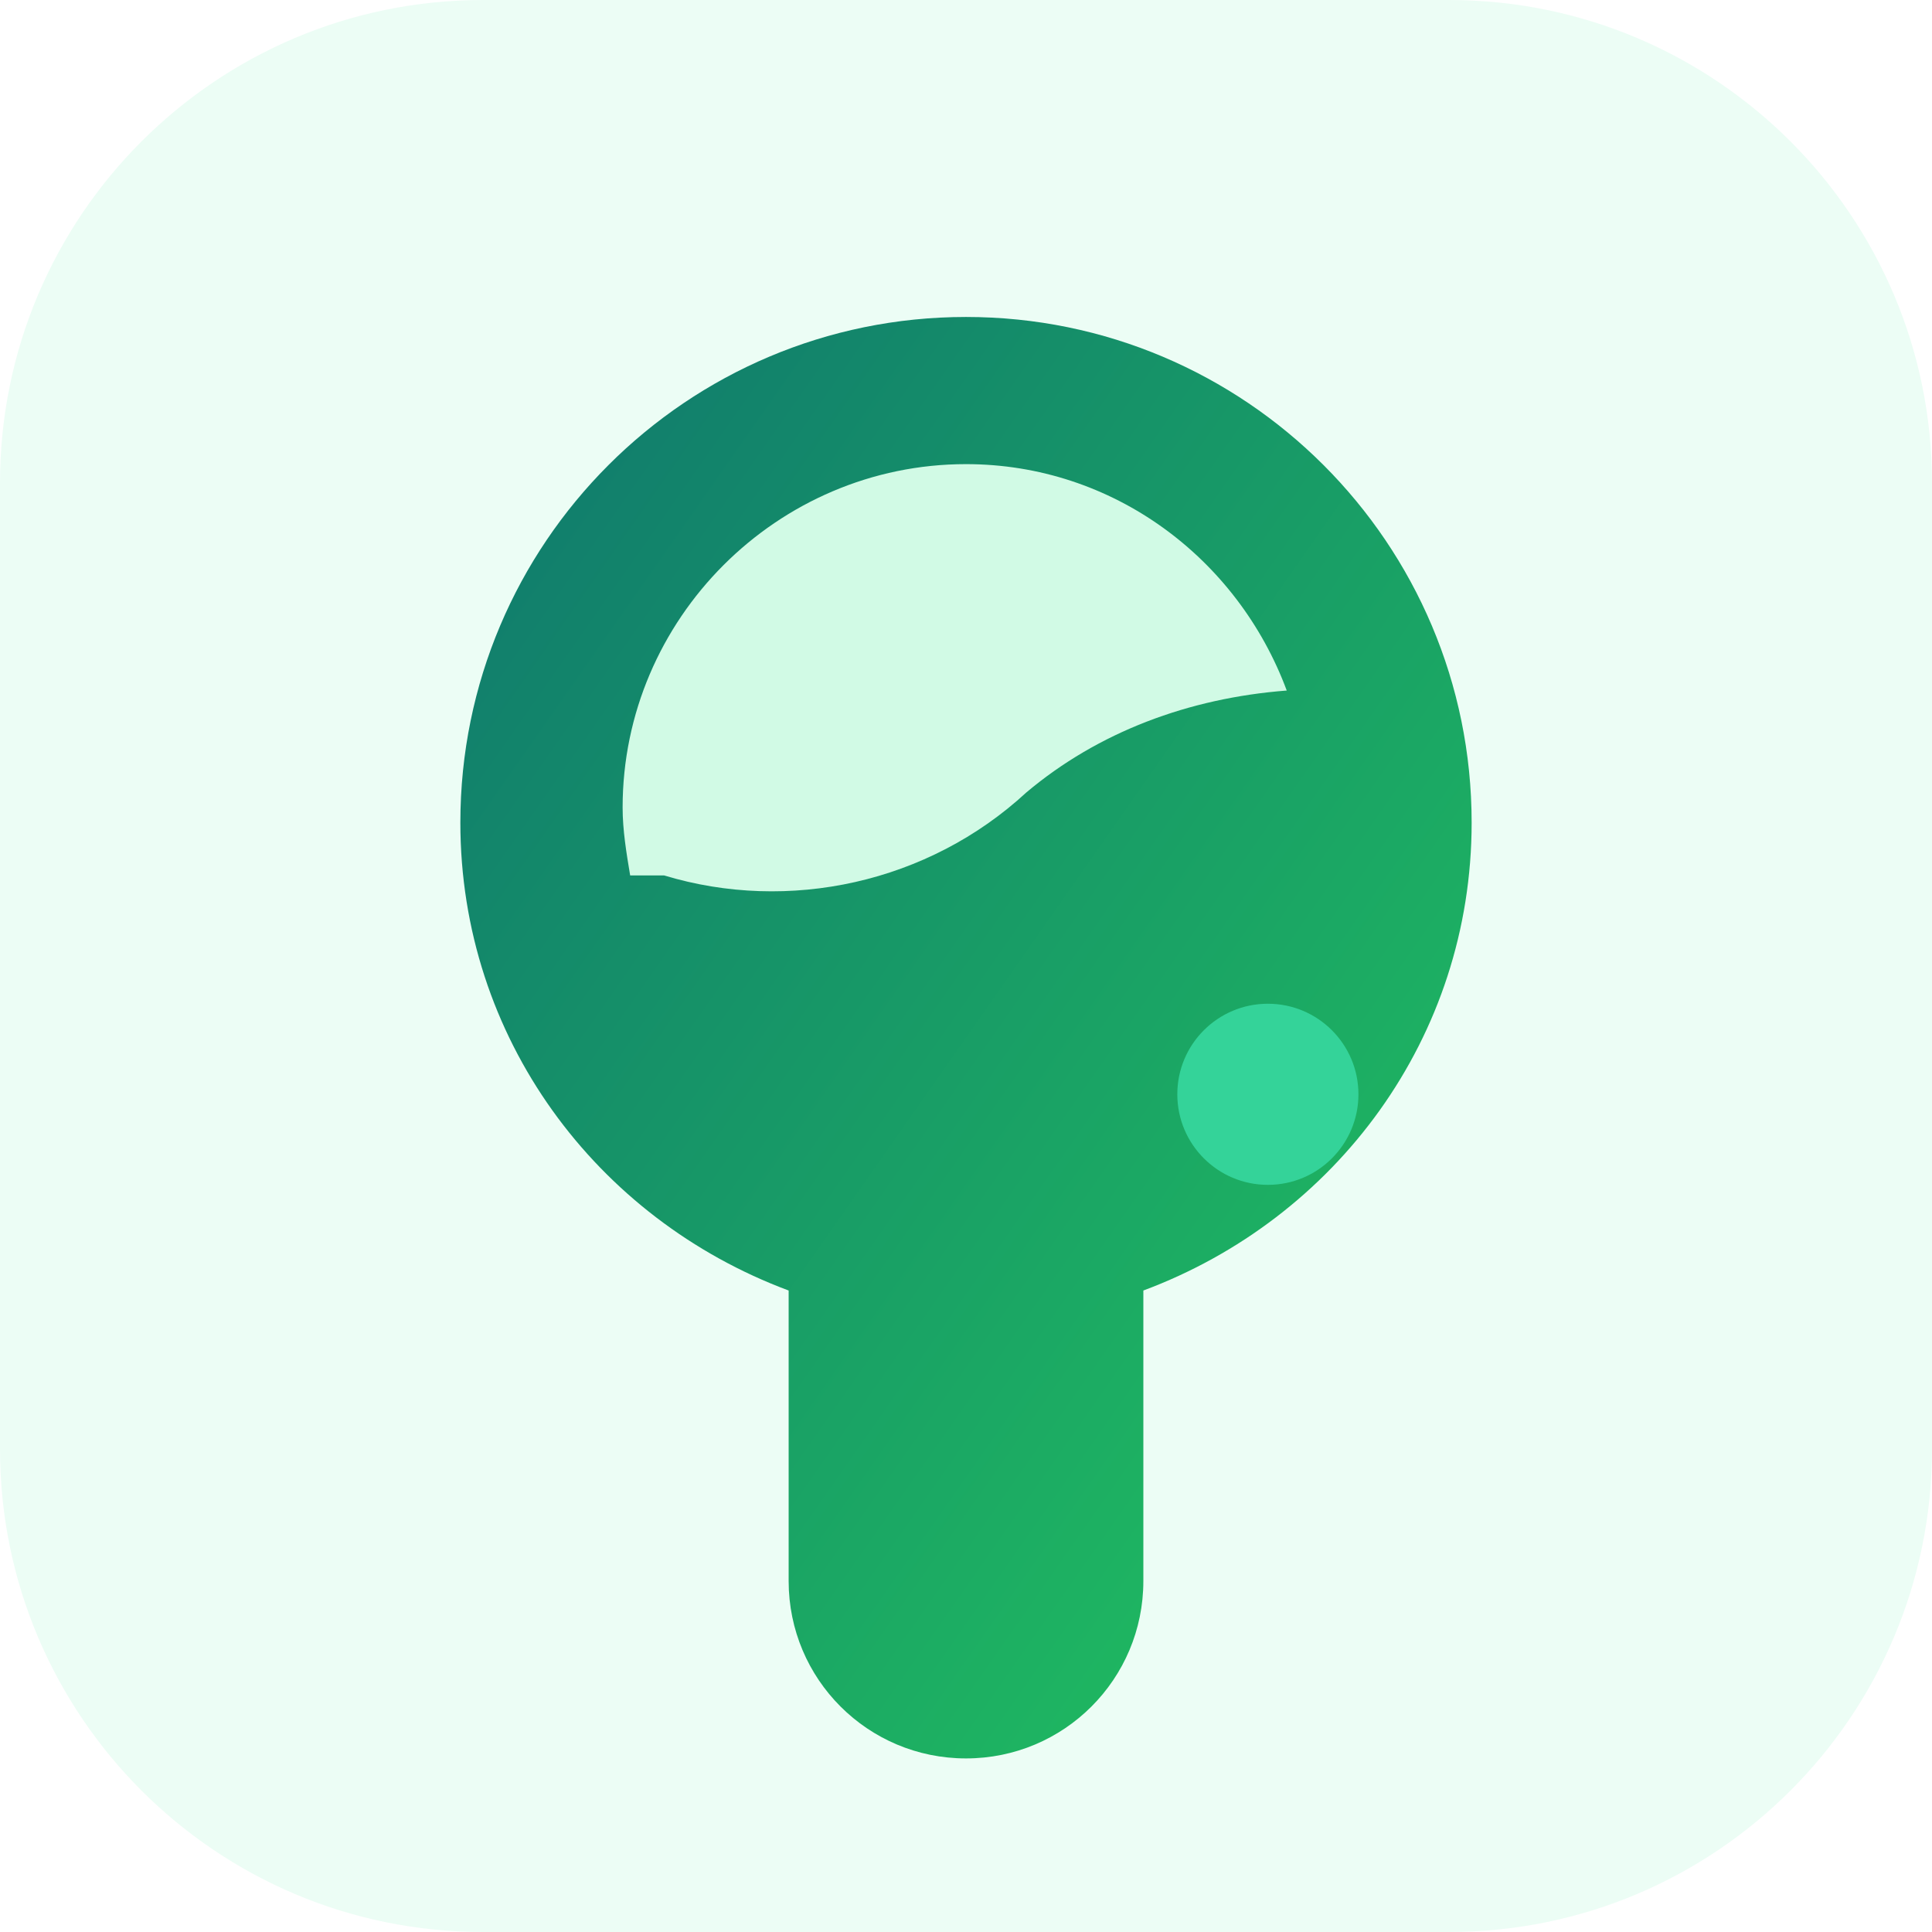
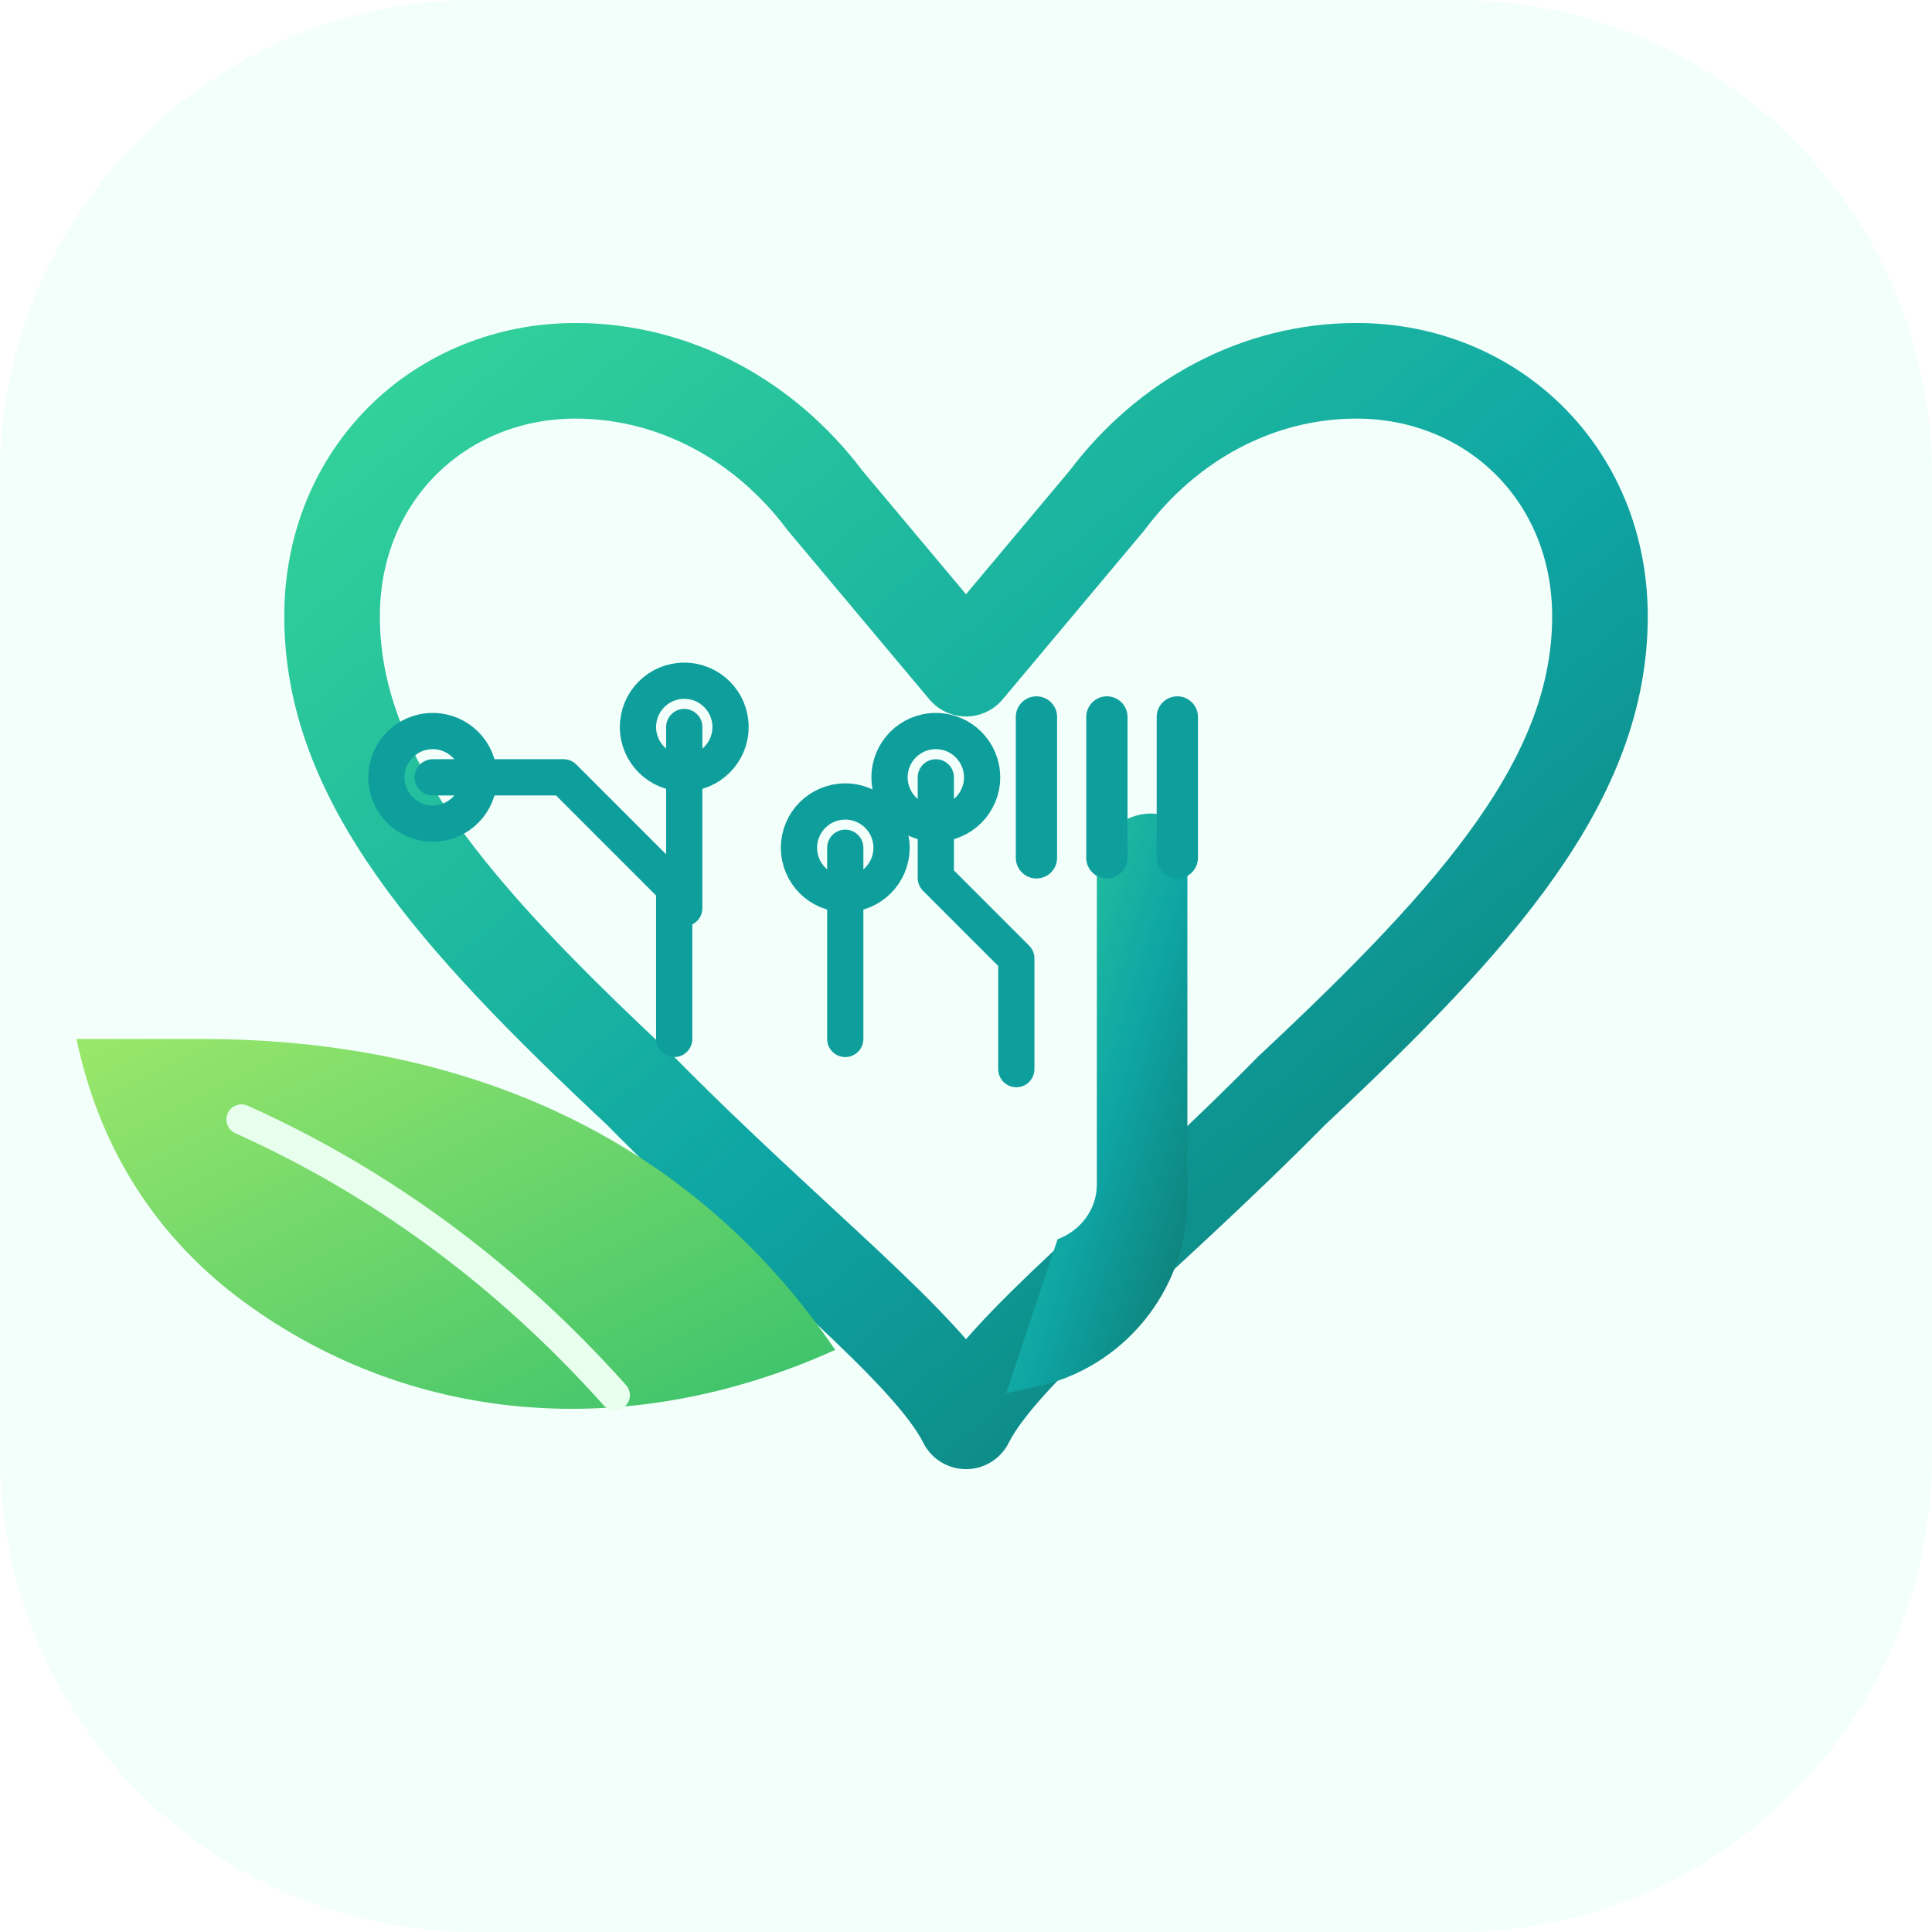
<svg xmlns="http://www.w3.org/2000/svg" viewBox="0 0 512 512" role="img" aria-label="Nuvita app icon">
  <defs>
-     <linearGradient id="g" x1="0" y1="0" x2="1" y2="1">
-       <stop offset="0%" stop-color="#0F766E" />
-       <stop offset="100%" stop-color="#22C55E" />
+     <linearGradient id="markGradient" x1="0" y1="0" x2="1" y2="1">
+       <stop offset="0%" stop-color="#34D399" />
+       <stop offset="55%" stop-color="#0EA5A4" />
+       <stop offset="100%" stop-color="#0F766E" />
+     </linearGradient>
+     <linearGradient id="leafGradient" x1="0" y1="0" x2="1" y2="1">
+       <stop offset="0%" stop-color="#9AE76A" />
+       <stop offset="100%" stop-color="#39C16C" />
    </linearGradient>
  </defs>
-   <rect width="512" height="512" rx="128" fill="#ECFDF5" />
-   <path d="M256 84c-74 0-134 60-134 134 0 57 36 105 87 124v77c0 26 21 47 47 47s47-21 47-47v-77c51-19 87-67 87-124 0-74-60-134-134-134Z" fill="url(#g)" />
-   <path d="M176 232c33 10 70 2 96-22 19-16 43-25 69-27-13-35-46-60-85-60-50 0-91 41-91 91 0 6 1 12 2 18Z" fill="#D1FAE5" />
-   <circle cx="336" cy="290" r="24" fill="#34D399" />
+   <rect width="512" height="512" rx="126" fill="#F3FFFB" />
+   <g transform="translate(16 86) scale(2.6667)">
+     <path d="M90 109c-3.6-7.2-17.4-17.7-32.4-32.9C39 58.7 27 45.1 27 29c0-14.2 10.8-24.4 24.2-24.4 9.8 0 18.8 4.9 24.8 12.9L90 34.2l14-16.7c6-8 15-12.9 24.8-12.9C142.2 4.6 153 14.8 153 29c0 16.1-12 29.7-30.6 47.1-15 15.2-28.8 25.7-32.4 32.9Z" fill="none" stroke="url(#markGradient)" stroke-width="9.5" stroke-linecap="round" stroke-linejoin="round" />
+     <path d="M14 71c27 0 49 10.3 63 30.9-20.8 9.4-42.8 7.4-59.6-5.4-8.4-6.5-13.6-15.1-15.8-25.5C6.1 71 10.1 71 14 71Z" fill="url(#leafGradient)" />
+     <path d="M18 79c13.6 6.1 26.2 15.2 37.1 27.4" fill="none" stroke="#E8FFEE" stroke-width="3" stroke-linecap="round" />
+     <path d="M37 45h13l11 11v15M62 58V40M78 52v19M87 45v10l8 8v11" fill="none" stroke="#0E9F9C" stroke-width="3.6" stroke-linecap="round" stroke-linejoin="round" />
+     <circle cx="37" cy="45" r="4.6" fill="none" stroke="#0E9F9C" stroke-width="3.6" />
+     <circle cx="62" cy="40" r="4.6" fill="none" stroke="#0E9F9C" stroke-width="3.6" />
+     <circle cx="78" cy="52" r="4.6" fill="none" stroke="#0E9F9C" stroke-width="3.6" />
+     <circle cx="87" cy="45" r="4.6" fill="none" stroke="#0E9F9C" stroke-width="3.6" />
+     <path d="M112 54v33c0 9-6.4 16.8-15.2 18.6l-2.8.6 5.1-15.3c2.2-.8 3.9-2.9 3.9-5.4V54c0-3 2.4-5.4 5.4-5.4S112 51 112 54Z" fill="url(#markGradient)" />
+     <path d="M97 39v14M104 39v14M111 39v14" fill="none" stroke="#0E9F9C" stroke-width="4.1" stroke-linecap="round" />
+   </g>
</svg>
